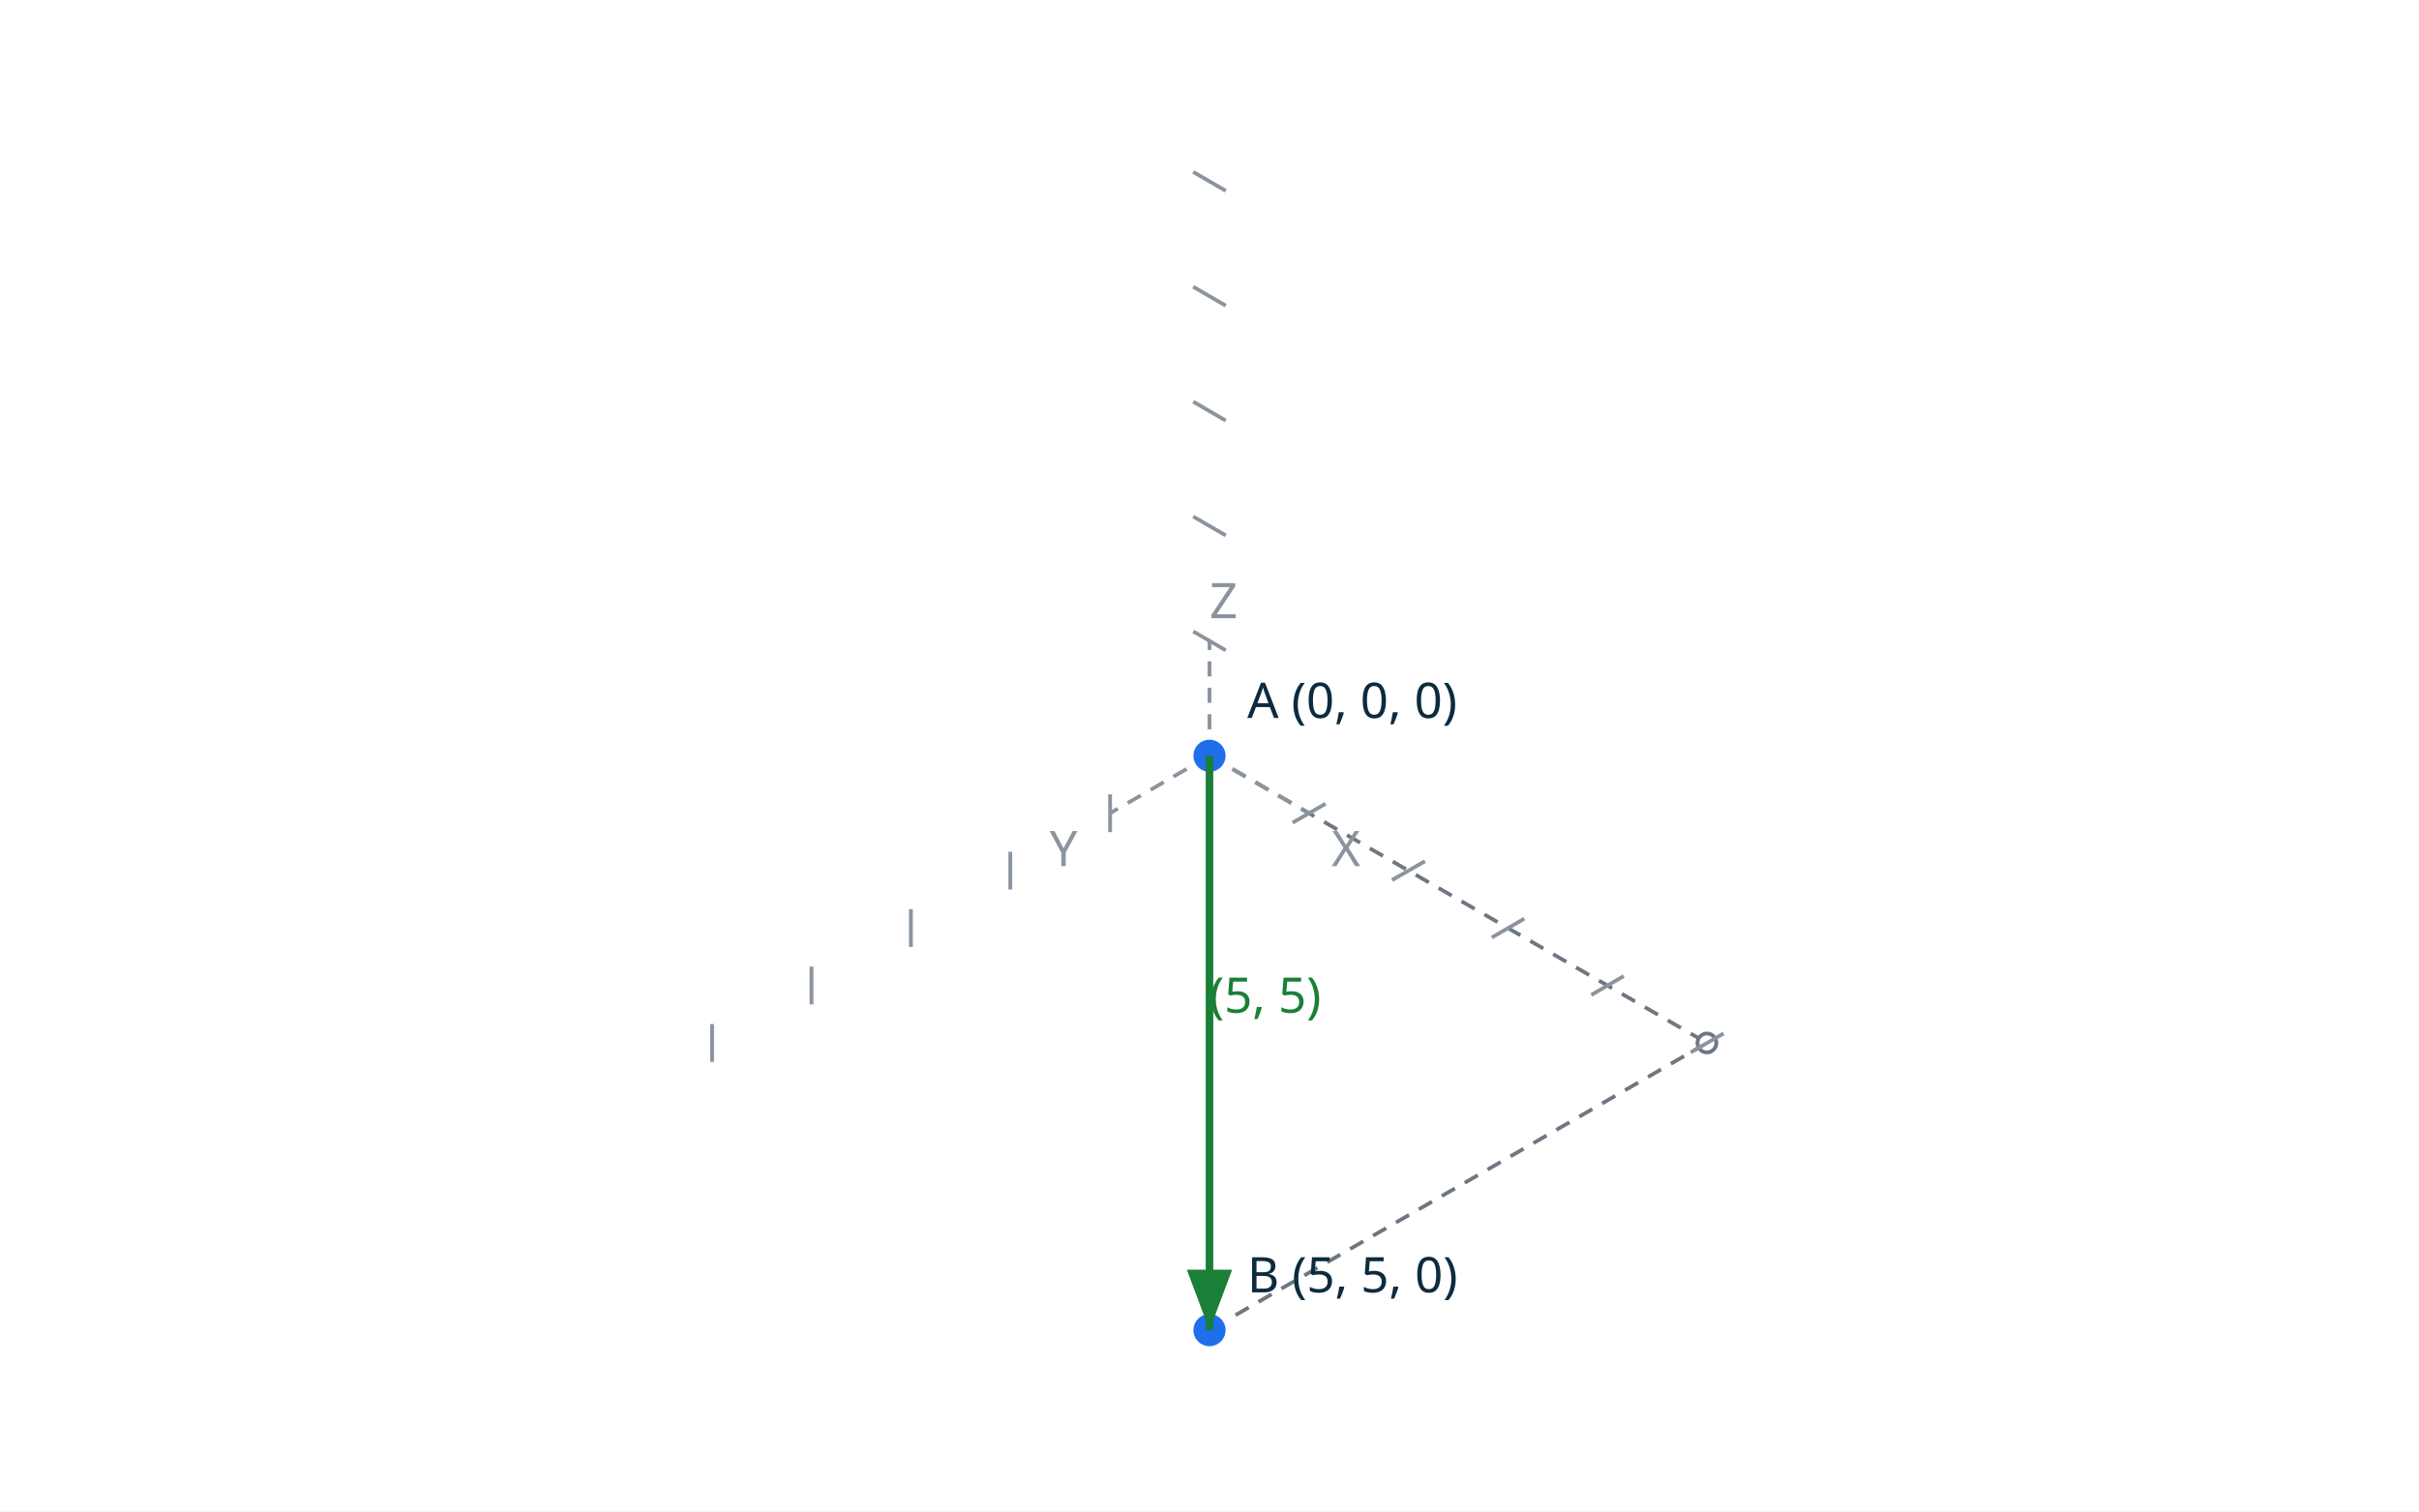
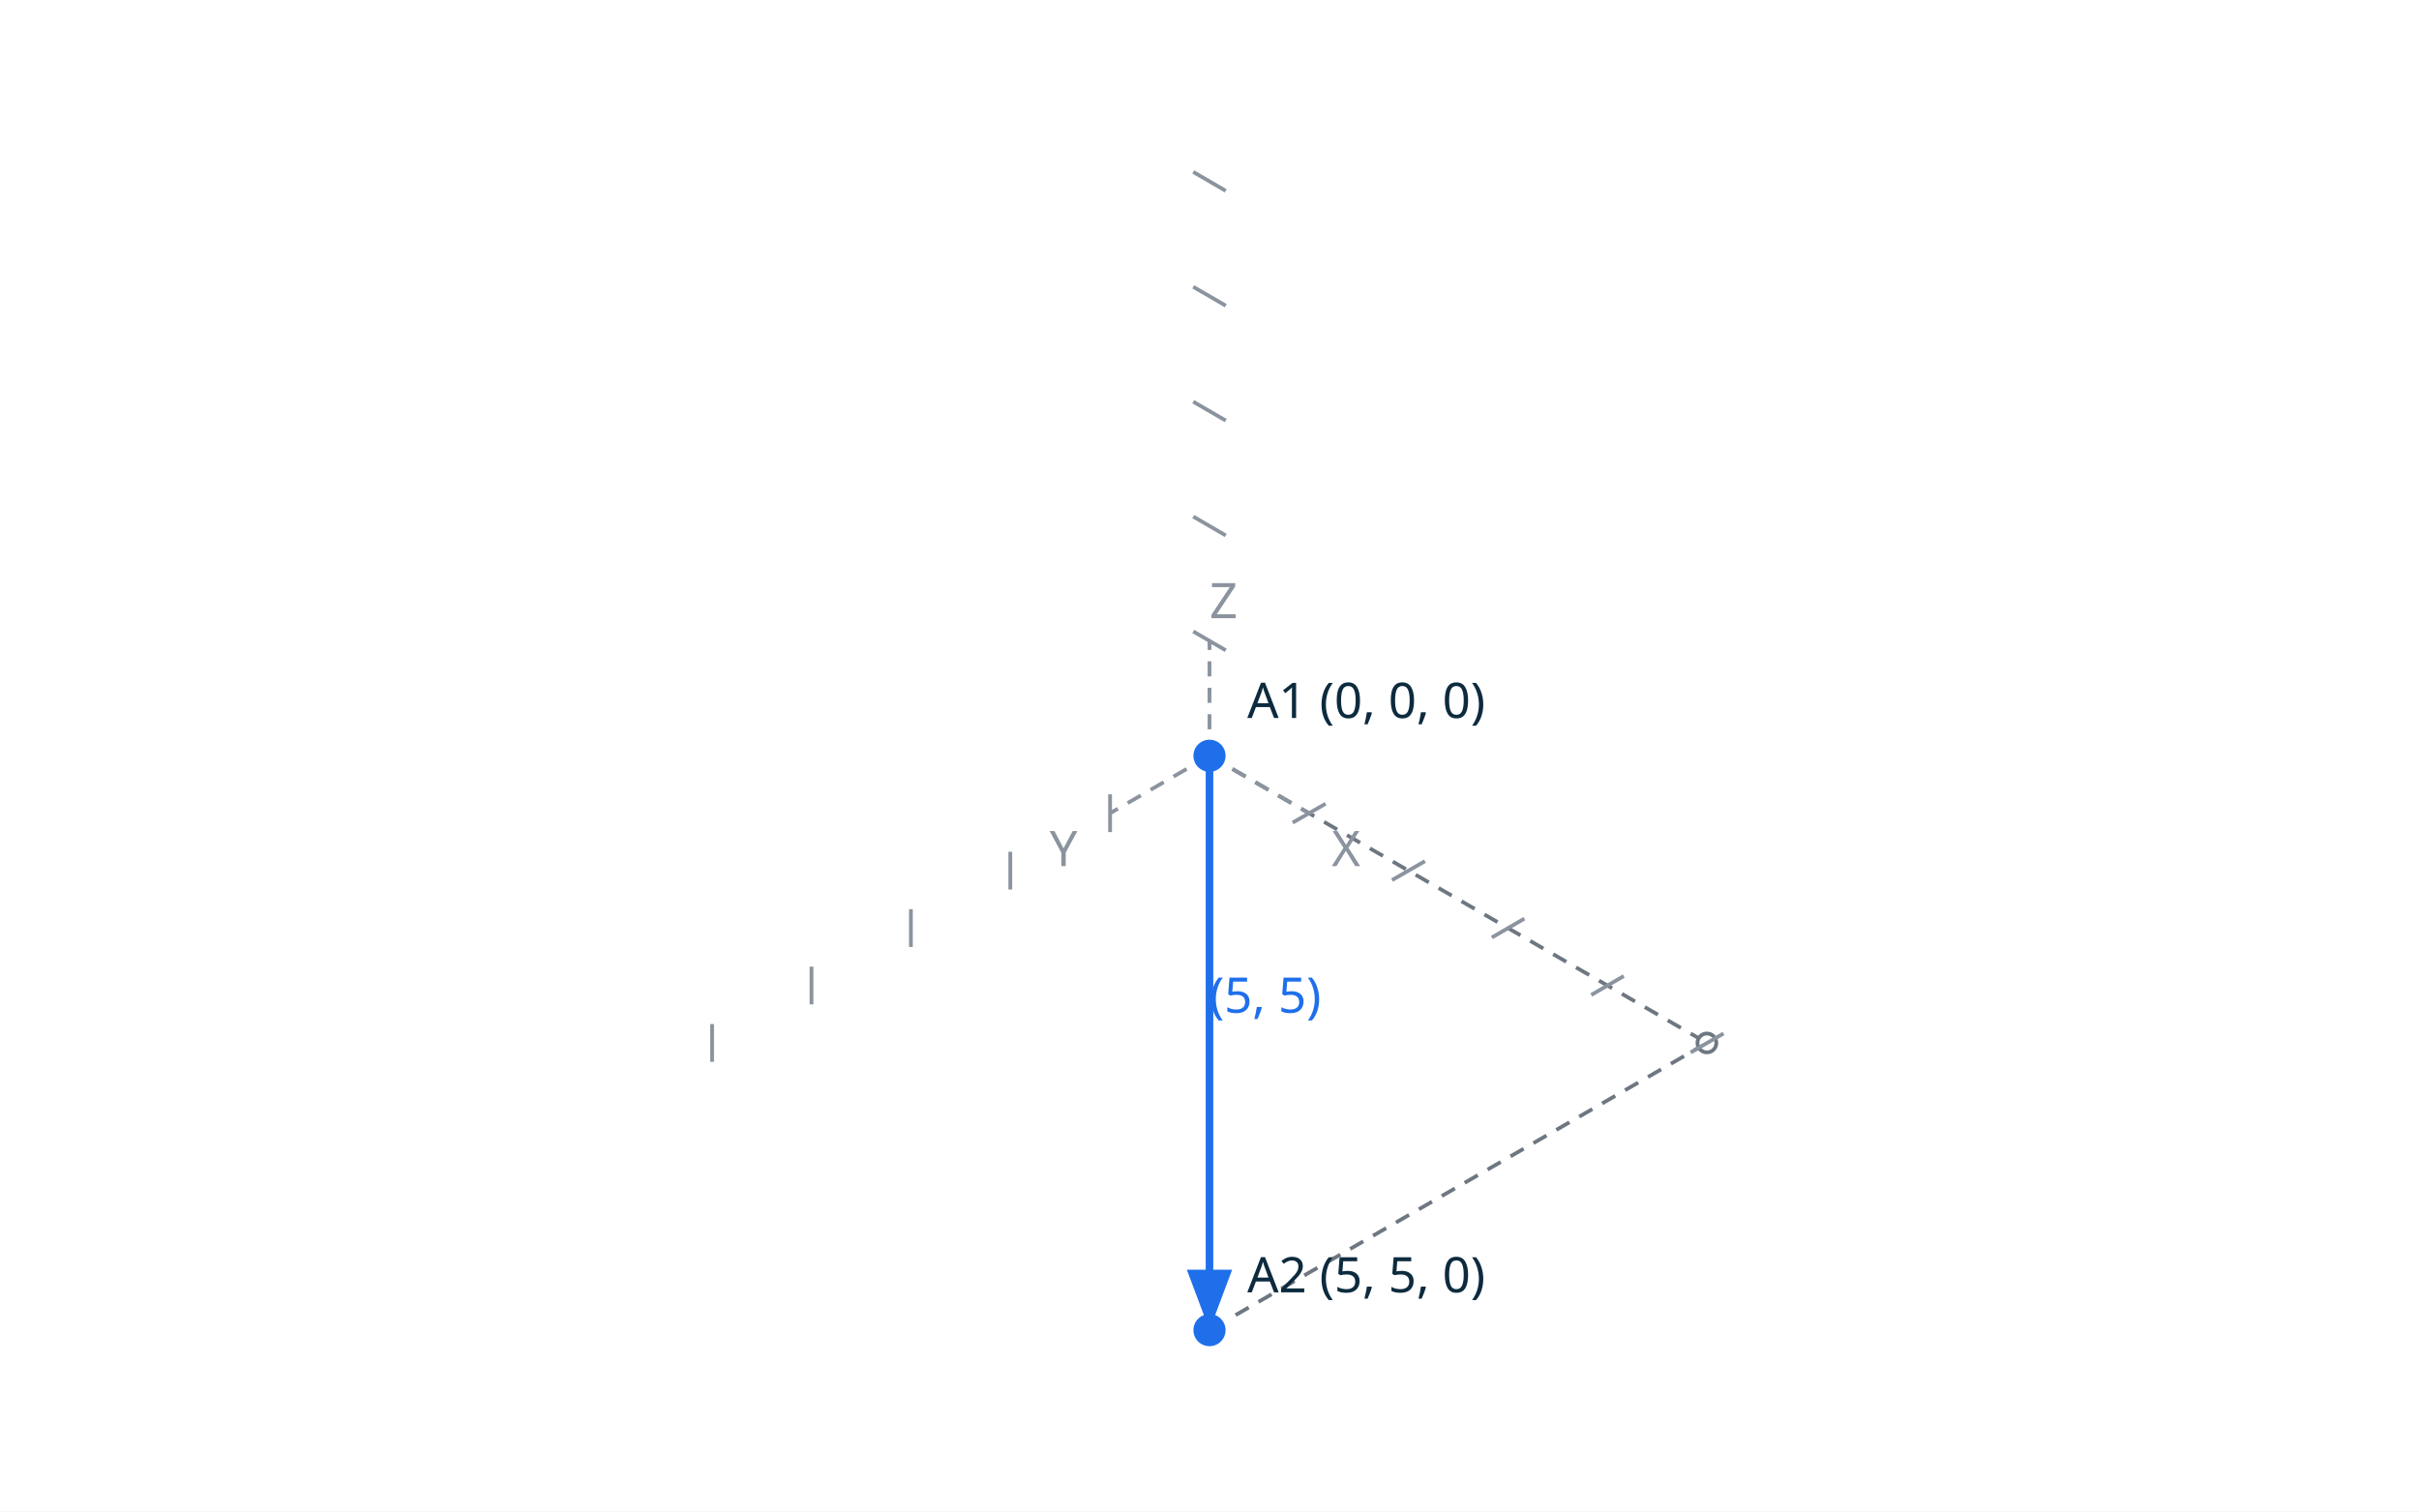
<svg xmlns="http://www.w3.org/2000/svg" viewBox="0 0 640 400" width="640" height="400">
  <rect width="640" height="400" fill="#ffffff" />
  <circle cx="320.0" cy="200.0" r="2.5" fill="#ffffff" stroke="#6e7781" stroke-width="1.0" />
  <circle cx="320.0" cy="200.0" r="2.5" fill="#ffffff" stroke="#6e7781" stroke-width="1.0" />
  <line x1="320.0" y1="200.0" x2="451.6" y2="276.0" stroke="#6e7781" stroke-width="1.0" stroke-dasharray="4 3" />
  <line x1="451.6" y1="276.0" x2="320.0" y2="352.0" stroke="#6e7781" stroke-width="1.0" stroke-dasharray="4 3" />
  <circle cx="451.6" cy="276.0" r="2.5" fill="#ffffff" stroke="#6e7781" stroke-width="1.0" />
  <circle cx="320.0" cy="352.0" r="2.5" fill="#ffffff" stroke="#6e7781" stroke-width="1.0" />
  <line x1="320.0" y1="200.0" x2="346.3" y2="215.2" stroke="#8b949e" stroke-width="1.0" stroke-dasharray="4 3" />
  <text x="352.3" y="229.2" fill="#8b949e" font-family="sans-serif" font-size="13">X</text>
  <line x1="320.0" y1="200.0" x2="293.7" y2="215.2" stroke="#8b949e" stroke-width="1.0" stroke-dasharray="4 3" />
  <text x="277.7" y="229.2" fill="#8b949e" font-family="sans-serif" font-size="13">Y</text>
  <line x1="320.0" y1="200.0" x2="320.0" y2="169.6" stroke="#8b949e" stroke-width="1.0" stroke-dasharray="4 3" />
  <text x="320.0" y="163.6" fill="#8b949e" font-family="sans-serif" font-size="13">Z</text>
  <circle cx="320.0" cy="200.0" r="2.5" fill="#8b949e" />
  <line x1="350.7" y1="212.7" x2="342.0" y2="217.7" stroke="#8b949e" stroke-width="1.0" />
  <line x1="377.0" y1="227.9" x2="368.3" y2="232.9" stroke="#8b949e" stroke-width="1.0" />
  <line x1="403.3" y1="243.1" x2="394.7" y2="248.1" stroke="#8b949e" stroke-width="1.0" />
  <line x1="429.6" y1="258.3" x2="421.0" y2="263.3" stroke="#8b949e" stroke-width="1.0" />
  <line x1="456.0" y1="273.5" x2="447.3" y2="278.5" stroke="#8b949e" stroke-width="1.0" />
  <line x1="293.7" y1="220.2" x2="293.7" y2="210.2" stroke="#8b949e" stroke-width="1.0" />
  <line x1="267.3" y1="235.4" x2="267.3" y2="225.4" stroke="#8b949e" stroke-width="1.0" />
  <line x1="241.0" y1="250.6" x2="241.0" y2="240.6" stroke="#8b949e" stroke-width="1.0" />
  <line x1="214.7" y1="265.8" x2="214.7" y2="255.8" stroke="#8b949e" stroke-width="1.0" />
  <line x1="188.4" y1="281.0" x2="188.4" y2="271.0" stroke="#8b949e" stroke-width="1.0" />
  <line x1="315.7" y1="167.1" x2="324.3" y2="172.1" stroke="#8b949e" stroke-width="1.0" />
  <line x1="315.7" y1="136.7" x2="324.3" y2="141.7" stroke="#8b949e" stroke-width="1.0" />
  <line x1="315.7" y1="106.3" x2="324.3" y2="111.3" stroke="#8b949e" stroke-width="1.0" />
  <line x1="315.7" y1="75.9" x2="324.3" y2="80.9" stroke="#8b949e" stroke-width="1.0" />
  <line x1="315.7" y1="45.5" x2="324.3" y2="50.5" stroke="#8b949e" stroke-width="1.0" />
  <circle cx="320.0" cy="200.0" r="5.0" fill="#1f6feb" stroke="#ffffff" stroke-width="1.5" />
-   <text x="330.0" y="190.0" fill="#0d2b3e" font-family="sans-serif" font-size="13">A (0, 0, 0)</text>
+   <text x="330.0" y="190.0" fill="#0d2b3e" font-family="sans-serif" font-size="13">A1 (0, 0, 0)</text>
  <circle cx="320.0" cy="352.0" r="5.0" fill="#1f6feb" stroke="#ffffff" stroke-width="1.5" />
-   <text x="330.0" y="342.0" fill="#0d2b3e" font-family="sans-serif" font-size="13">B (5, 5, 0)</text>
+   <text x="330.0" y="342.0" fill="#0d2b3e" font-family="sans-serif" font-size="13">A2 (5, 5, 0)</text>
  <defs>
    <marker id="arrow" markerWidth="10" markerHeight="10" refX="8" refY="3" orient="auto">
      <path d="M0,0 L8,3 L0,6 z" fill="#1a7f37" />
    </marker>
+     <marker id="arrow1" markerWidth="10" markerHeight="10" refX="8" refY="3" orient="auto">
+       <path d="M0,0 L8,3 L0,6 z" fill="#1f6feb" />
+     </marker>
  </defs>
-   <line x1="320.0" y1="200.0" x2="320.0" y2="352.0" stroke="#1a7f37" stroke-width="2.0" marker-end="url(#arrow)" />
-   <text x="320.0" y="268.0" fill="#1a7f37" font-family="sans-serif" font-size="13">(5, 5)</text>
+   <line x1="320.0" y1="200.0" x2="320.0" y2="352.0" stroke="#1f6feb" stroke-width="2.0" marker-end="url(#arrow1)" />
+   <text x="320.0" y="268.0" fill="#1f6feb" font-family="sans-serif" font-size="13">(5, 5)</text>
</svg>
